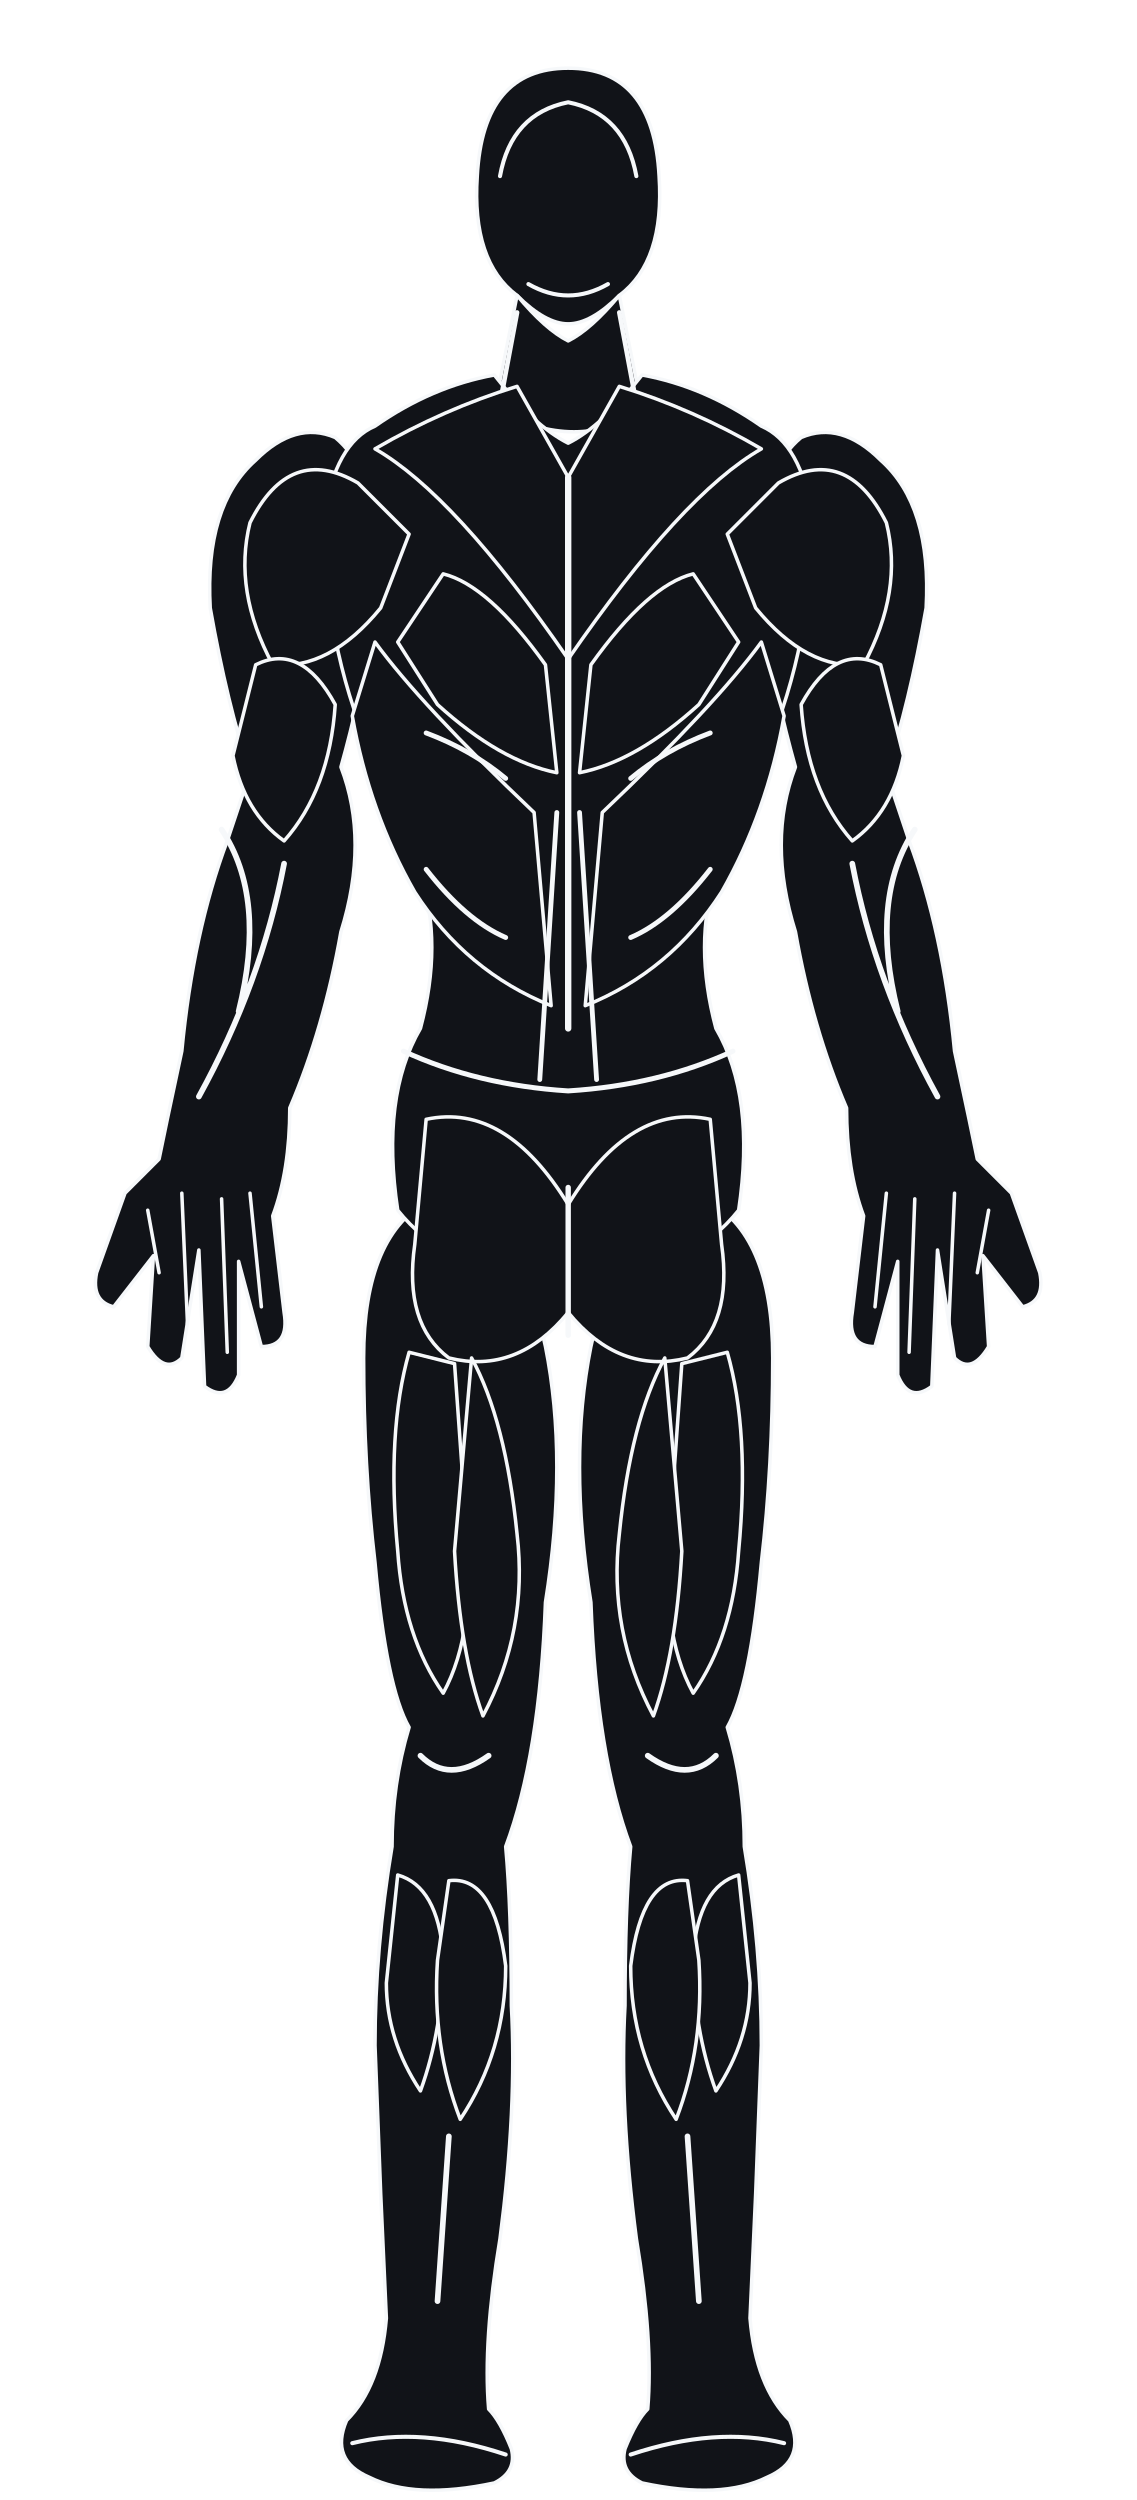
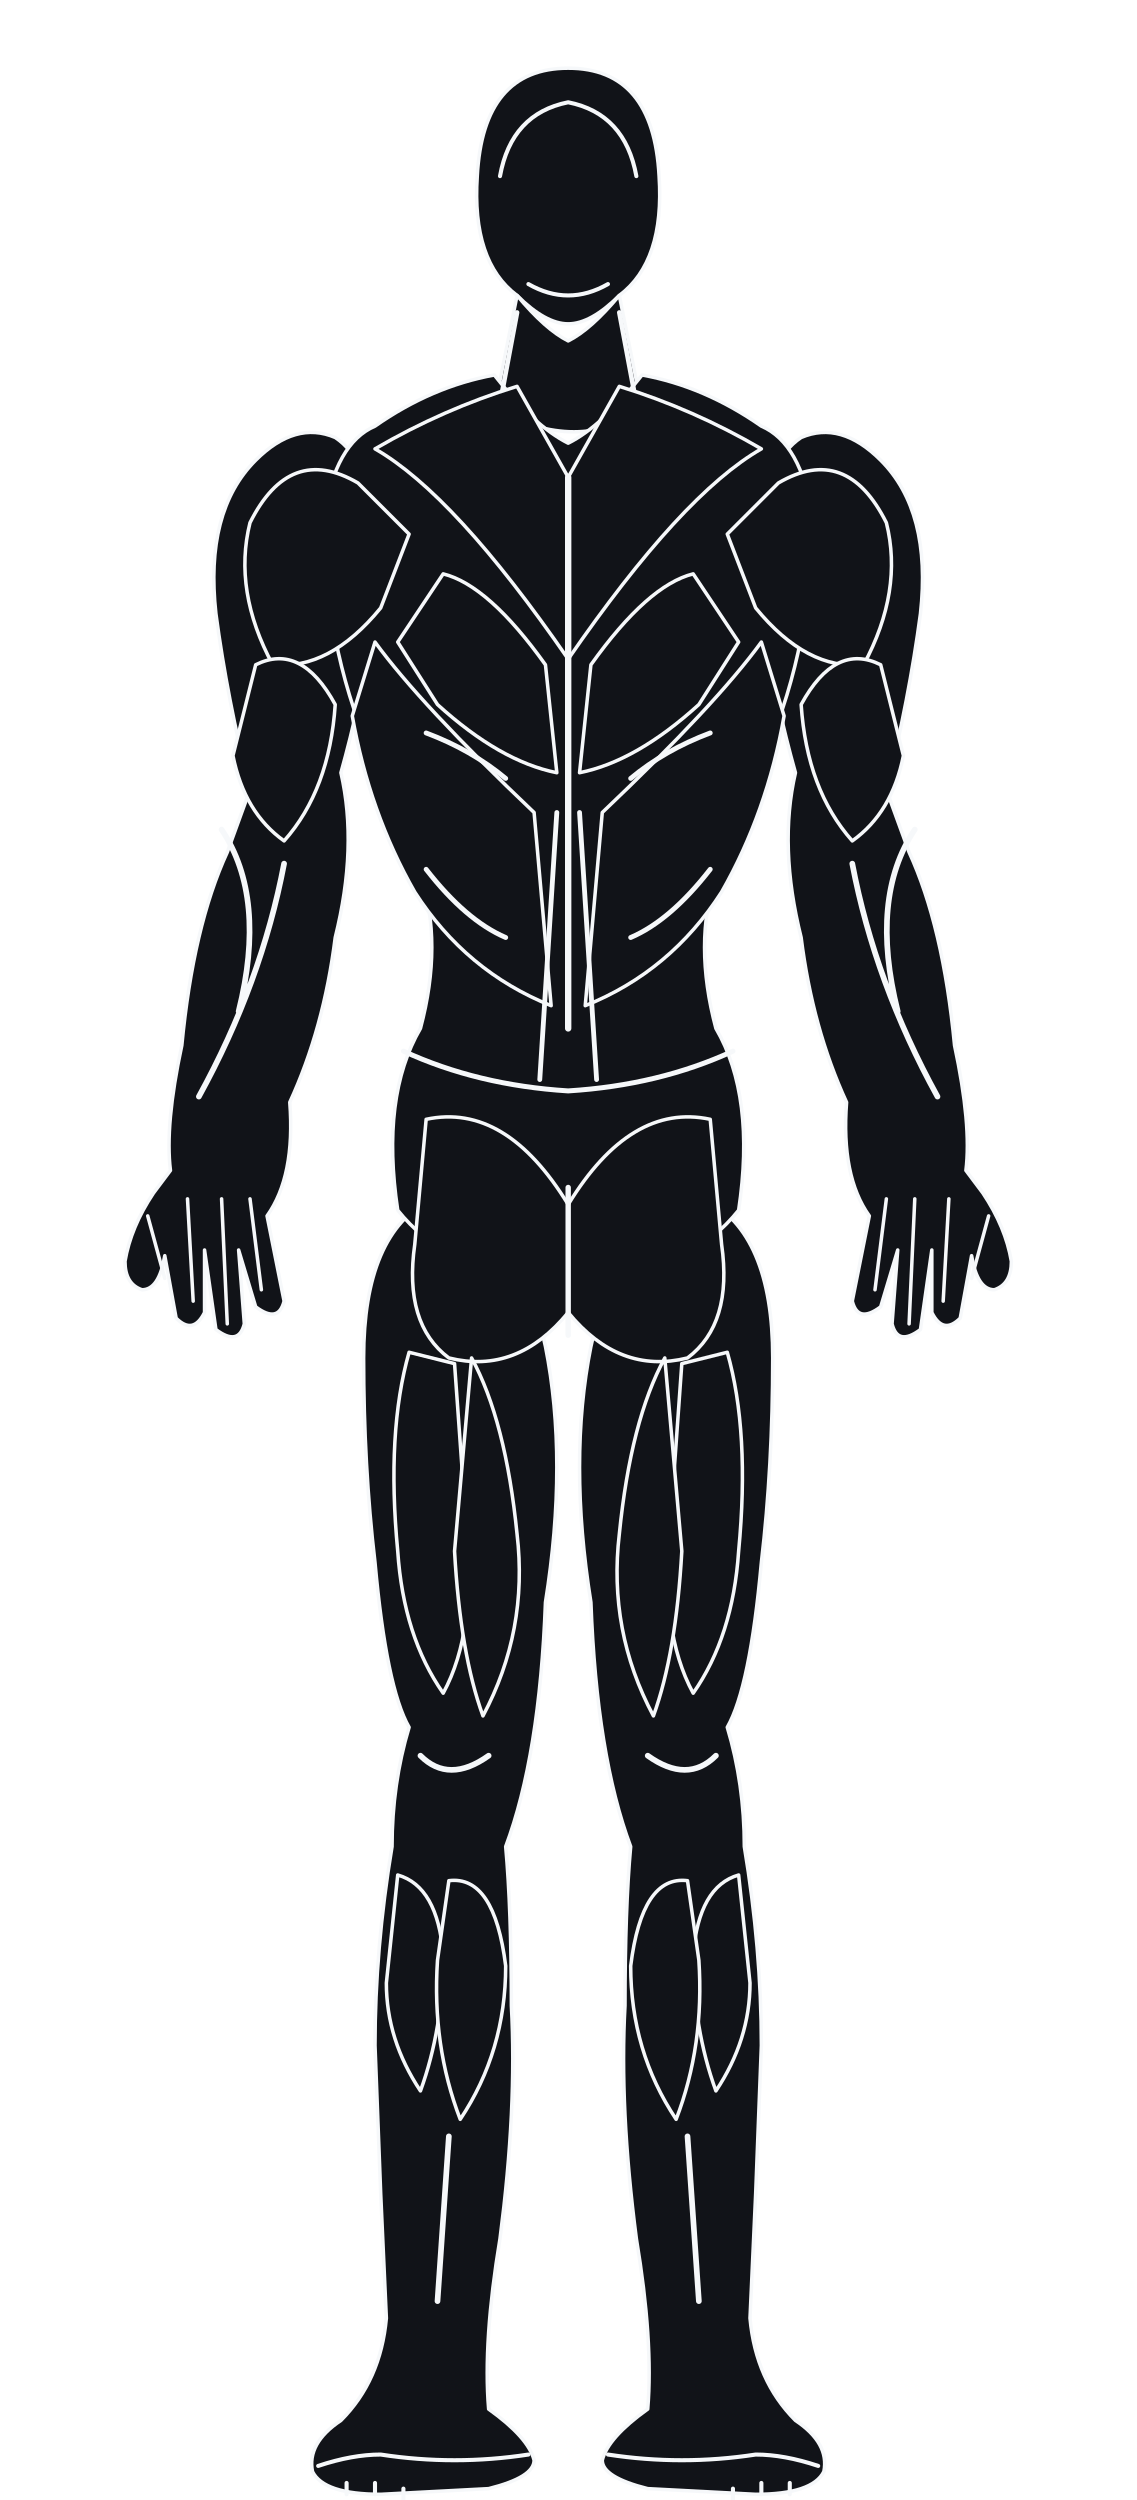
<svg xmlns="http://www.w3.org/2000/svg" viewBox="0 0 200 440" width="600" height="1320">
  <g stroke-linejoin="round" stroke-linecap="round">
    <path d="M 100 12 Q 115 12 116 31 Q 117 46 109 52 Q 104 57 100 57 Q 96 57 91 52 Q 83 46 84 31 Q 85 12 100 12 Z" fill="#111318" stroke="#F6F8FA" stroke-width="0.62" />
    <path d="M 91 52 Q 96 58 100 60 Q 104 58 109 52 L 113 72 Q 102 80 87 72 Z" fill="#111318" stroke="#F6F8FA" stroke-width="0.62" />
-     <path d="M 59 77 Q 52 74 45 81 Q 36 89 37 107 Q 40 124 44 136 L 40 148 Q 34 164 32 185 Q 29 199 28 204 L 22 210 L 17 224 Q 16 229 20 230 L 27 221 L 26 237 Q 29 242 32 239 L 35 220 L 36 244 Q 40 247 42 242 L 42 222 L 46 237 Q 51 237 50 231 L 48 214 Q 51 206 51 195 Q 57 181 60 164 Q 65 148 60 135 Q 67 110 66 93 Q 65 82 59 77 Z" fill="#111318" stroke="#F6F8FA" stroke-width="0.62" />
-     <path d="M 59 77 Q 52 74 45 81 Q 36 89 37 107 Q 40 124 44 136 L 40 148 Q 34 164 32 185 Q 29 199 28 204 L 22 210 L 17 224 Q 16 229 20 230 L 27 221 L 26 237 Q 29 242 32 239 L 35 220 L 36 244 Q 40 247 42 242 L 42 222 L 46 237 Q 51 237 50 231 L 48 214 Q 51 206 51 195 Q 57 181 60 164 Q 65 148 60 135 Q 67 110 66 93 Q 65 82 59 77 Z" fill="#111318" stroke="#F6F8FA" stroke-width="0.62" transform="translate(200,0) scale(-1,1)" />
-     <path d="M 76 211 Q 64 217 64 239 Q 64 258 66 275 Q 68 297 72 304 Q 69 314 69 325 Q 66 343 66 360 L 67 386 L 68 408 Q 67 420 61 426 Q 58 433 65 436 Q 73 440 87 437 Q 91 435 90 431 Q 88 426 86 424 Q 85 412 88 394 Q 91 371 90 353 Q 90 336 89 325 Q 95 309 96 282 Q 100 257 96 237 Q 92 219 87 215 Z" fill="#111318" stroke="#F6F8FA" stroke-width="0.62" />
-     <path d="M 76 211 Q 64 217 64 239 Q 64 258 66 275 Q 68 297 72 304 Q 69 314 69 325 Q 66 343 66 360 L 67 386 L 68 408 Q 67 420 61 426 Q 58 433 65 436 Q 73 440 87 437 Q 91 435 90 431 Q 88 426 86 424 Q 85 412 88 394 Q 91 371 90 353 Q 90 336 89 325 Q 95 309 96 282 Q 100 257 96 237 Q 92 219 87 215 Z" fill="#111318" stroke="#F6F8FA" stroke-width="0.62" transform="translate(200,0) scale(-1,1)" />
+     <path d="M 59 77 Q 52 74 45 81 Q 36 90 38 108 Q 40 123 44 139 L 40 150 Q 34 163 32 184 Q 29 198 30 206 L 27 210 Q 23 216 22 222 Q 22 226 25 227 Q 28 227 29 221 L 31 232 Q 34 235 36 231 L 36 220 L 38 234 Q 42 237 43 233 L 42 220 L 45 230 Q 49 233 50 229 L 47 214 Q 52 207 51 194 Q 57 181 59 165 Q 63 149 60 136 Q 67 111 66 93 Q 65 81 59 77 Z" fill="#111318" stroke="#F6F8FA" stroke-width="0.62" />
+     <path d="M 59 77 Q 52 74 45 81 Q 36 90 38 108 Q 40 123 44 139 L 40 150 Q 34 163 32 184 Q 29 198 30 206 L 27 210 Q 23 216 22 222 Q 22 226 25 227 Q 28 227 29 221 L 31 232 Q 34 235 36 231 L 36 220 L 38 234 Q 42 237 43 233 L 42 220 L 45 230 Q 49 233 50 229 L 47 214 Q 52 207 51 194 Q 57 181 59 165 Q 63 149 60 136 Q 67 111 66 93 Q 65 81 59 77 Z" fill="#111318" stroke="#F6F8FA" stroke-width="0.62" transform="translate(200,0) scale(-1,1)" />
+     <path d="M 76 211 Q 64 217 64 239 Q 64 258 66 275 Q 68 297 72 304 Q 69 314 69 325 Q 66 343 66 360 L 67 386 L 68 408 Q 67 419 60 426 Q 54 430 55 435 Q 57 439 67 439 L 86 438 Q 94 436 94 433 Q 93 429 86 424 Q 85 412 88 394 Q 91 371 90 353 Q 90 336 89 325 Q 95 309 96 282 Q 100 257 96 237 Q 92 219 87 215 Z" fill="#111318" stroke="#F6F8FA" stroke-width="0.62" />
+     <path d="M 76 211 Q 64 217 64 239 Q 64 258 66 275 Q 68 297 72 304 Q 69 314 69 325 Q 66 343 66 360 L 67 386 L 68 408 Q 67 419 60 426 Q 54 430 55 435 Q 57 439 67 439 L 86 438 Q 94 436 94 433 Q 93 429 86 424 Q 85 412 88 394 Q 91 371 90 353 Q 90 336 89 325 Q 95 309 96 282 Q 100 257 96 237 Q 92 219 87 215 Z" fill="#111318" stroke="#F6F8FA" stroke-width="0.62" transform="translate(200,0) scale(-1,1)" />
    <path d="M 87 66 Q 76 68 66 75 Q 59 78 57 91 Q 57 113 65 132 L 74 154 Q 78 166 74 181 Q 67 193 70 213 Q 78 223 96 228 L 104 228 Q 122 223 130 213 Q 133 193 126 181 Q 122 166 126 154 L 135 132 Q 143 113 143 91 Q 141 78 134 75 Q 124 68 113 66 Q 106 75 100 78 Q 94 75 87 66 Z" fill="#111318" stroke="#F6F8FA" stroke-width="0.62" />
    <path d="M 88 31 Q 90 20 100 18 Q 110 20 112 31 M 93 50 Q 100 54 107 50" fill="none" stroke="#F6F8FA" stroke-width="0.72" />
    <path d="M 91 55 L 88 71 M 109 55 L 112 71" fill="none" stroke="#F6F8FA" stroke-width="0.82" />
-     <path d="M 26 213 L 28 224 M 32 210 L 33 233 M 39 211 L 40 238 M 44 210 L 46 230" fill="none" stroke="#F6F8FA" stroke-width="0.62" />
-     <path d="M 26 213 L 28 224 M 32 210 L 33 233 M 39 211 L 40 238 M 44 210 L 46 230" fill="none" stroke="#F6F8FA" stroke-width="0.62" transform="translate(200,0) scale(-1,1)" />
-     <path d="M 62 430 Q 74 427 89 432" fill="none" stroke="#F6F8FA" stroke-width="0.72" />
-     <path d="M 62 430 Q 74 427 89 432" fill="none" stroke="#F6F8FA" stroke-width="0.72" transform="translate(200,0) scale(-1,1)" />
+     <path d="M 26 214 L 29 225 M 33 211 L 34 229 M 39 211 L 40 233 M 44 211 L 46 227" fill="none" stroke="#F6F8FA" stroke-width="0.62" />
+     <path d="M 26 214 L 29 225 M 33 211 L 34 229 M 39 211 L 40 233 M 44 211 L 46 227" fill="none" stroke="#F6F8FA" stroke-width="0.62" transform="translate(200,0) scale(-1,1)" />
+     <path d="M 56 434 Q 62 432 67 432 Q 80 434 93 432 M 61 437 L 61 439 M 66 437 L 66 439 M 71 438 L 71 440" fill="none" stroke="#F6F8FA" stroke-width="0.72" />
+     <path d="M 56 434 Q 62 432 67 432 Q 80 434 93 432 M 61 437 L 61 439 M 66 437 L 66 439 M 71 438 L 71 440" fill="none" stroke="#F6F8FA" stroke-width="0.72" transform="translate(200,0) scale(-1,1)" />
    <path d="M 91 68 Q 78 72 66 79 Q 80 87 100 116 Q 120 87 134 79 Q 122 72 109 68 L 100 84 Z" fill="#111318" stroke="#F6F8FA" stroke-width="0.62" />
    <path d="M 100 84 L 100 181" fill="none" stroke="#F6F8FA" stroke-width="1.12" />
    <path d="M 63 85 Q 51 78 44 92 Q 41 104 48 117 Q 58 118 67 107 L 72 94 Z" fill="#111318" stroke="#F6F8FA" stroke-width="0.62" />
    <path d="M 63 85 Q 51 78 44 92 Q 41 104 48 117 Q 58 118 67 107 L 72 94 Z" fill="#111318" stroke="#F6F8FA" stroke-width="0.62" transform="translate(200,0) scale(-1,1)" />
    <path d="M 78 101 Q 86 103 96 117 L 98 136 Q 88 134 77 124 L 70 113 Z" fill="#111318" stroke="#F6F8FA" stroke-width="0.62" />
    <path d="M 78 101 Q 86 103 96 117 L 98 136 Q 88 134 77 124 L 70 113 Z" fill="#111318" stroke="#F6F8FA" stroke-width="0.62" transform="translate(200,0) scale(-1,1)" />
    <path d="M 66 113 Q 74 124 94 143 L 97 177 Q 82 171 73 157 Q 65 143 62 126 Z" fill="#111318" stroke="#F6F8FA" stroke-width="0.62" />
    <path d="M 66 113 Q 74 124 94 143 L 97 177 Q 82 171 73 157 Q 65 143 62 126 Z" fill="#111318" stroke="#F6F8FA" stroke-width="0.62" transform="translate(200,0) scale(-1,1)" />
    <path d="M 75 129 Q 83 132 89 137 M 75 153 Q 82 162 89 165" fill="none" stroke="#F6F8FA" stroke-width="0.86" />
    <path d="M 75 129 Q 83 132 89 137 M 75 153 Q 82 162 89 165" fill="none" stroke="#F6F8FA" stroke-width="0.86" transform="translate(200,0) scale(-1,1)" />
    <path d="M 98 143 L 95 190 M 102 143 L 105 190" fill="none" stroke="#F6F8FA" stroke-width="0.85" />
    <path d="M 71 185 Q 84 191 100 192 Q 116 191 129 185" fill="none" stroke="#F6F8FA" stroke-width="0.88" />
    <path d="M 75 197 Q 89 194 100 212 L 100 231 Q 91 242 79 239 Q 71 233 73 219 Z" fill="#111318" stroke="#F6F8FA" stroke-width="0.62" />
    <path d="M 75 197 Q 89 194 100 212 L 100 231 Q 91 242 79 239 Q 71 233 73 219 Z" fill="#111318" stroke="#F6F8FA" stroke-width="0.62" transform="translate(200,0) scale(-1,1)" />
    <path d="M 100 209 L 100 235" fill="none" stroke="#F6F8FA" stroke-width="0.95" />
    <path d="M 45 117 Q 53 113 59 124 Q 58 139 50 148 Q 43 143 41 133 Z" fill="#111318" stroke="#F6F8FA" stroke-width="0.62" />
    <path d="M 45 117 Q 53 113 59 124 Q 58 139 50 148 Q 43 143 41 133 Z" fill="#111318" stroke="#F6F8FA" stroke-width="0.62" transform="translate(200,0) scale(-1,1)" />
    <path d="M 39 146 Q 47 158 42 178 M 50 152 Q 46 173 35 193" fill="none" stroke="#F6F8FA" stroke-width="1" />
    <path d="M 39 146 Q 47 158 42 178 M 50 152 Q 46 173 35 193" fill="none" stroke="#F6F8FA" stroke-width="1" transform="translate(200,0) scale(-1,1)" />
    <path d="M 72 238 Q 68 252 70 273 Q 71 288 78 298 Q 84 287 82 268 L 80 240 Z" fill="#111318" stroke="#F6F8FA" stroke-width="0.62" />
    <path d="M 72 238 Q 68 252 70 273 Q 71 288 78 298 Q 84 287 82 268 L 80 240 Z" fill="#111318" stroke="#F6F8FA" stroke-width="0.62" transform="translate(200,0) scale(-1,1)" />
    <path d="M 83 239 Q 89 250 91 270 Q 93 287 85 302 Q 81 291 80 273 Z" fill="#111318" stroke="#F6F8FA" stroke-width="0.62" />
    <path d="M 83 239 Q 89 250 91 270 Q 93 287 85 302 Q 81 291 80 273 Z" fill="#111318" stroke="#F6F8FA" stroke-width="0.62" transform="translate(200,0) scale(-1,1)" />
    <path d="M 74 309 Q 79 314 86 309" fill="none" stroke="#F6F8FA" stroke-width="1" />
    <path d="M 74 309 Q 79 314 86 309" fill="none" stroke="#F6F8FA" stroke-width="1" transform="translate(200,0) scale(-1,1)" />
    <path d="M 70 330 Q 77 332 78 344 Q 78 357 74 368 Q 68 359 68 349 Z" fill="#111318" stroke="#F6F8FA" stroke-width="0.62" />
    <path d="M 70 330 Q 77 332 78 344 Q 78 357 74 368 Q 68 359 68 349 Z" fill="#111318" stroke="#F6F8FA" stroke-width="0.62" transform="translate(200,0) scale(-1,1)" />
    <path d="M 79 331 Q 87 330 89 346 Q 89 361 81 373 Q 76 360 77 345 Z" fill="#111318" stroke="#F6F8FA" stroke-width="0.62" />
    <path d="M 79 331 Q 87 330 89 346 Q 89 361 81 373 Q 76 360 77 345 Z" fill="#111318" stroke="#F6F8FA" stroke-width="0.62" transform="translate(200,0) scale(-1,1)" />
    <path d="M 79 376 L 77 405" fill="none" stroke="#F6F8FA" stroke-width="1" />
    <path d="M 79 376 L 77 405" fill="none" stroke="#F6F8FA" stroke-width="1" transform="translate(200,0) scale(-1,1)" />
  </g>
</svg>
